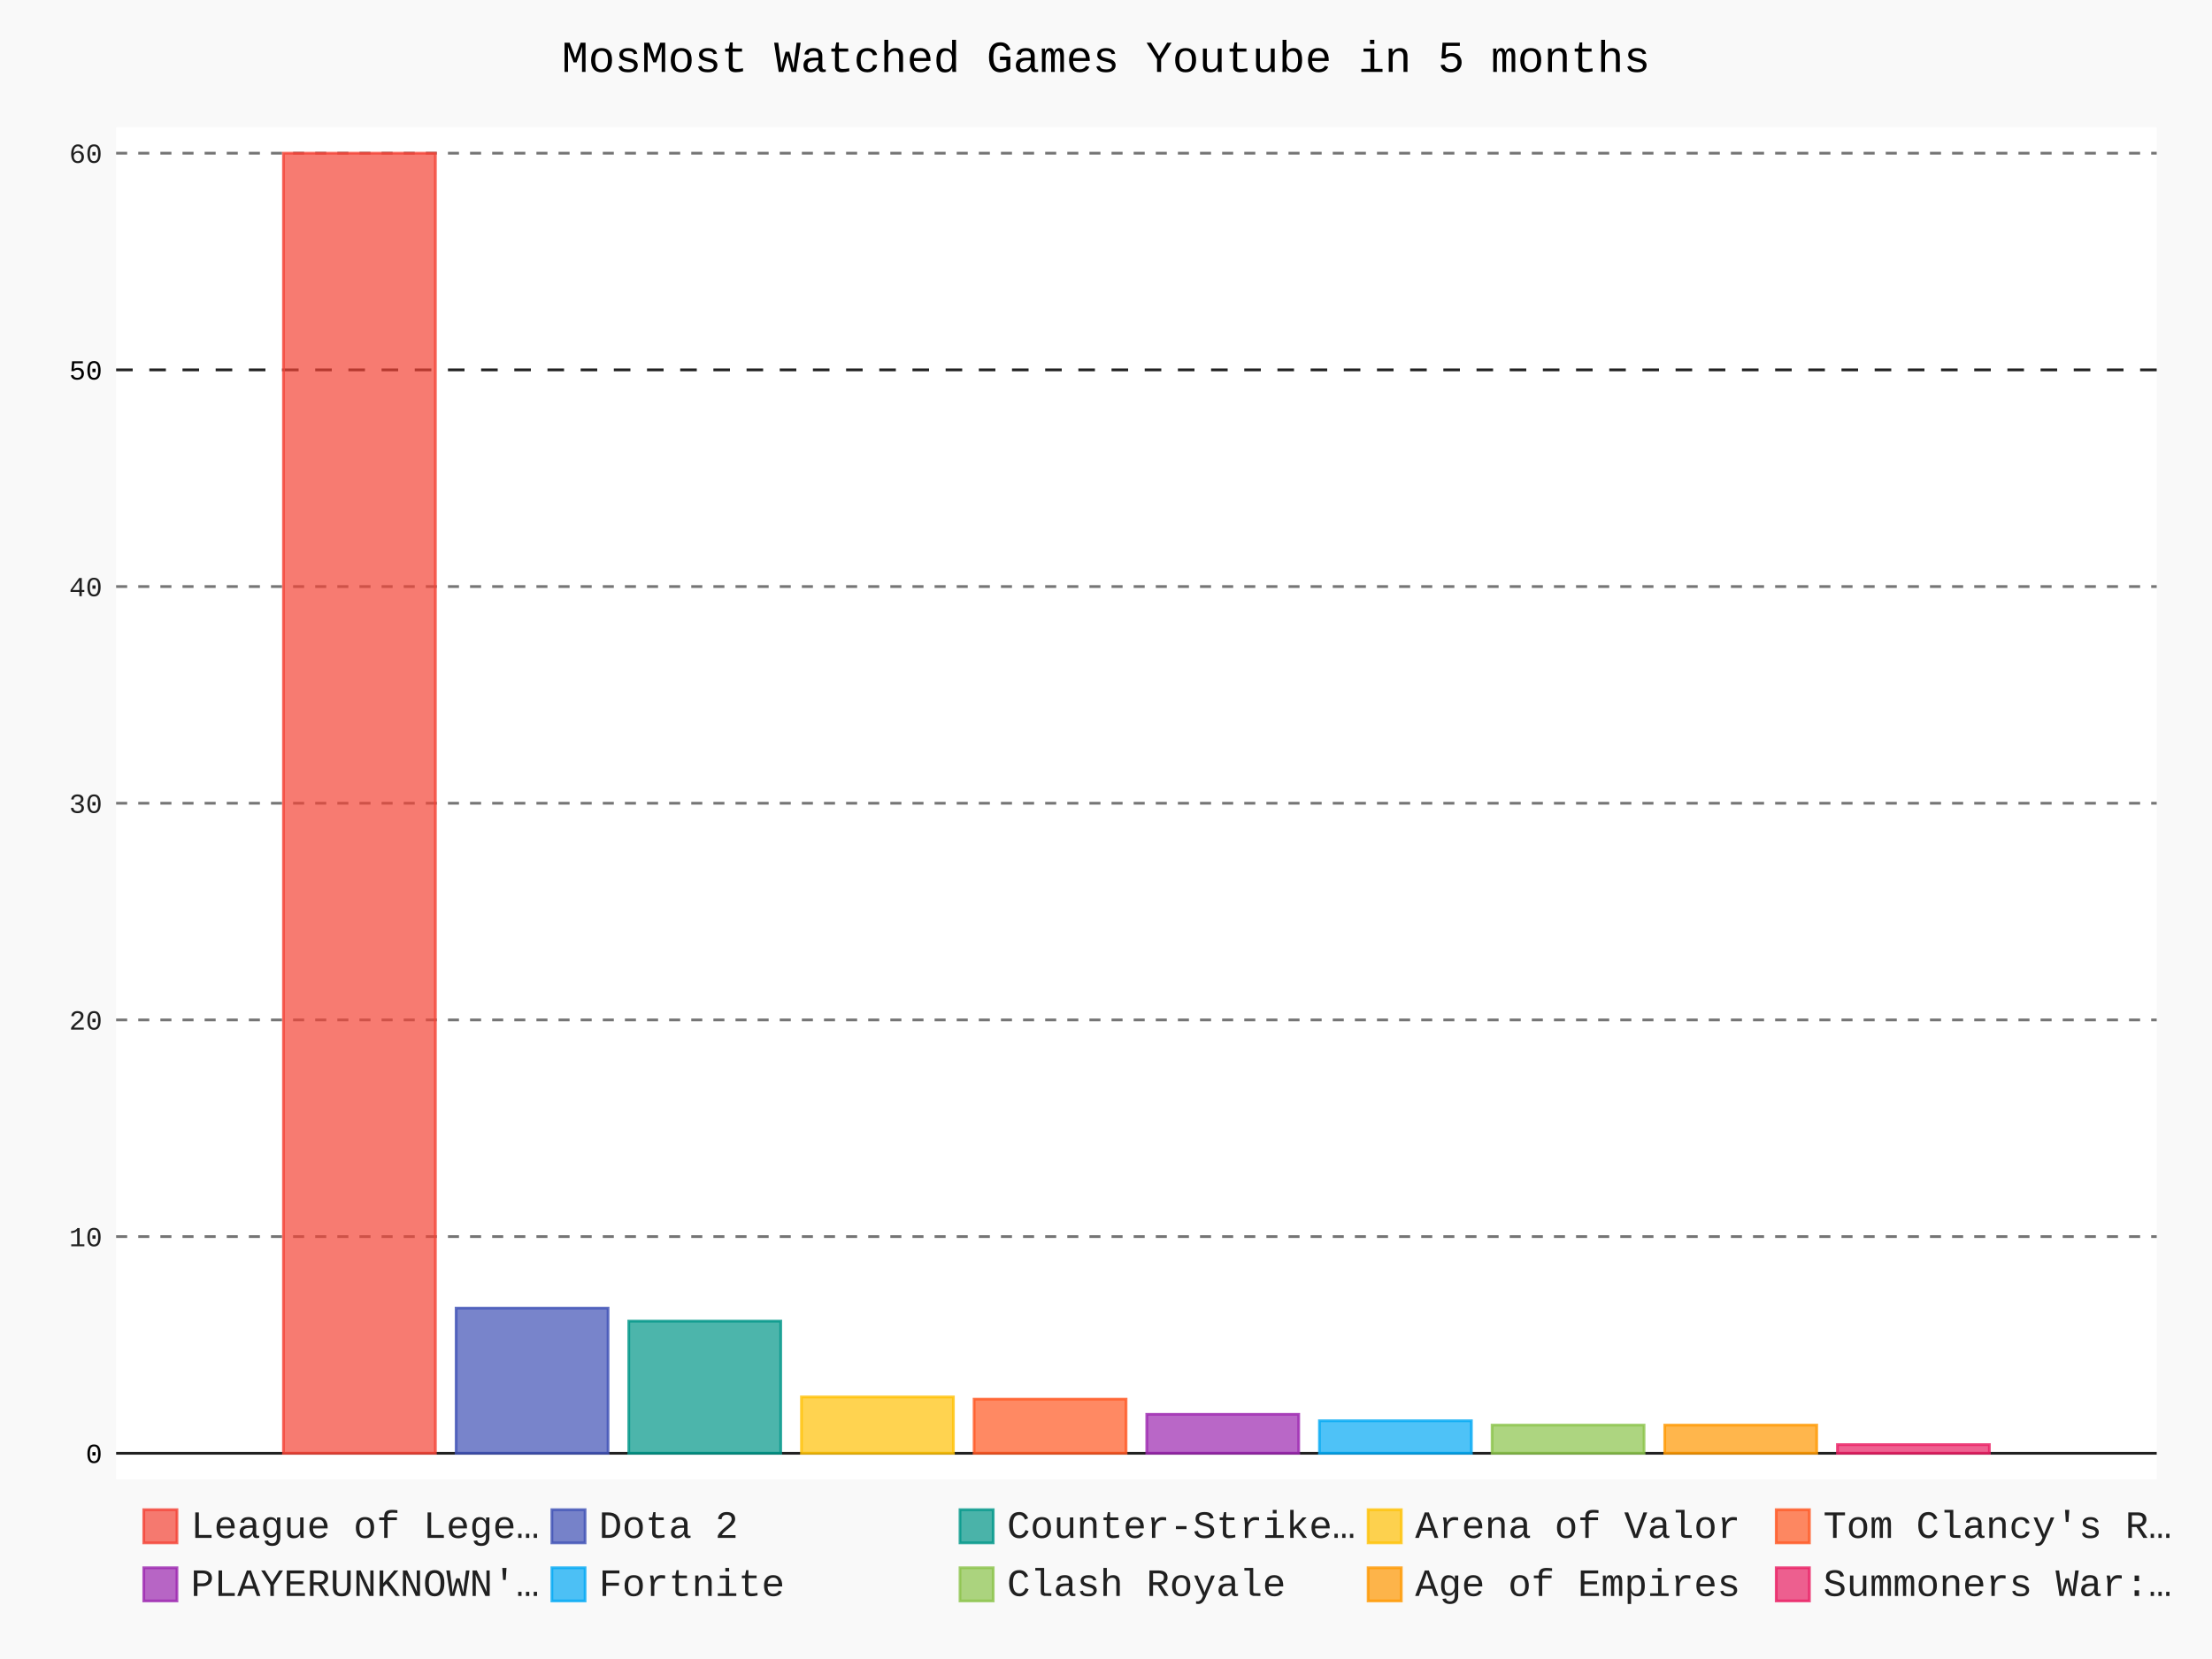
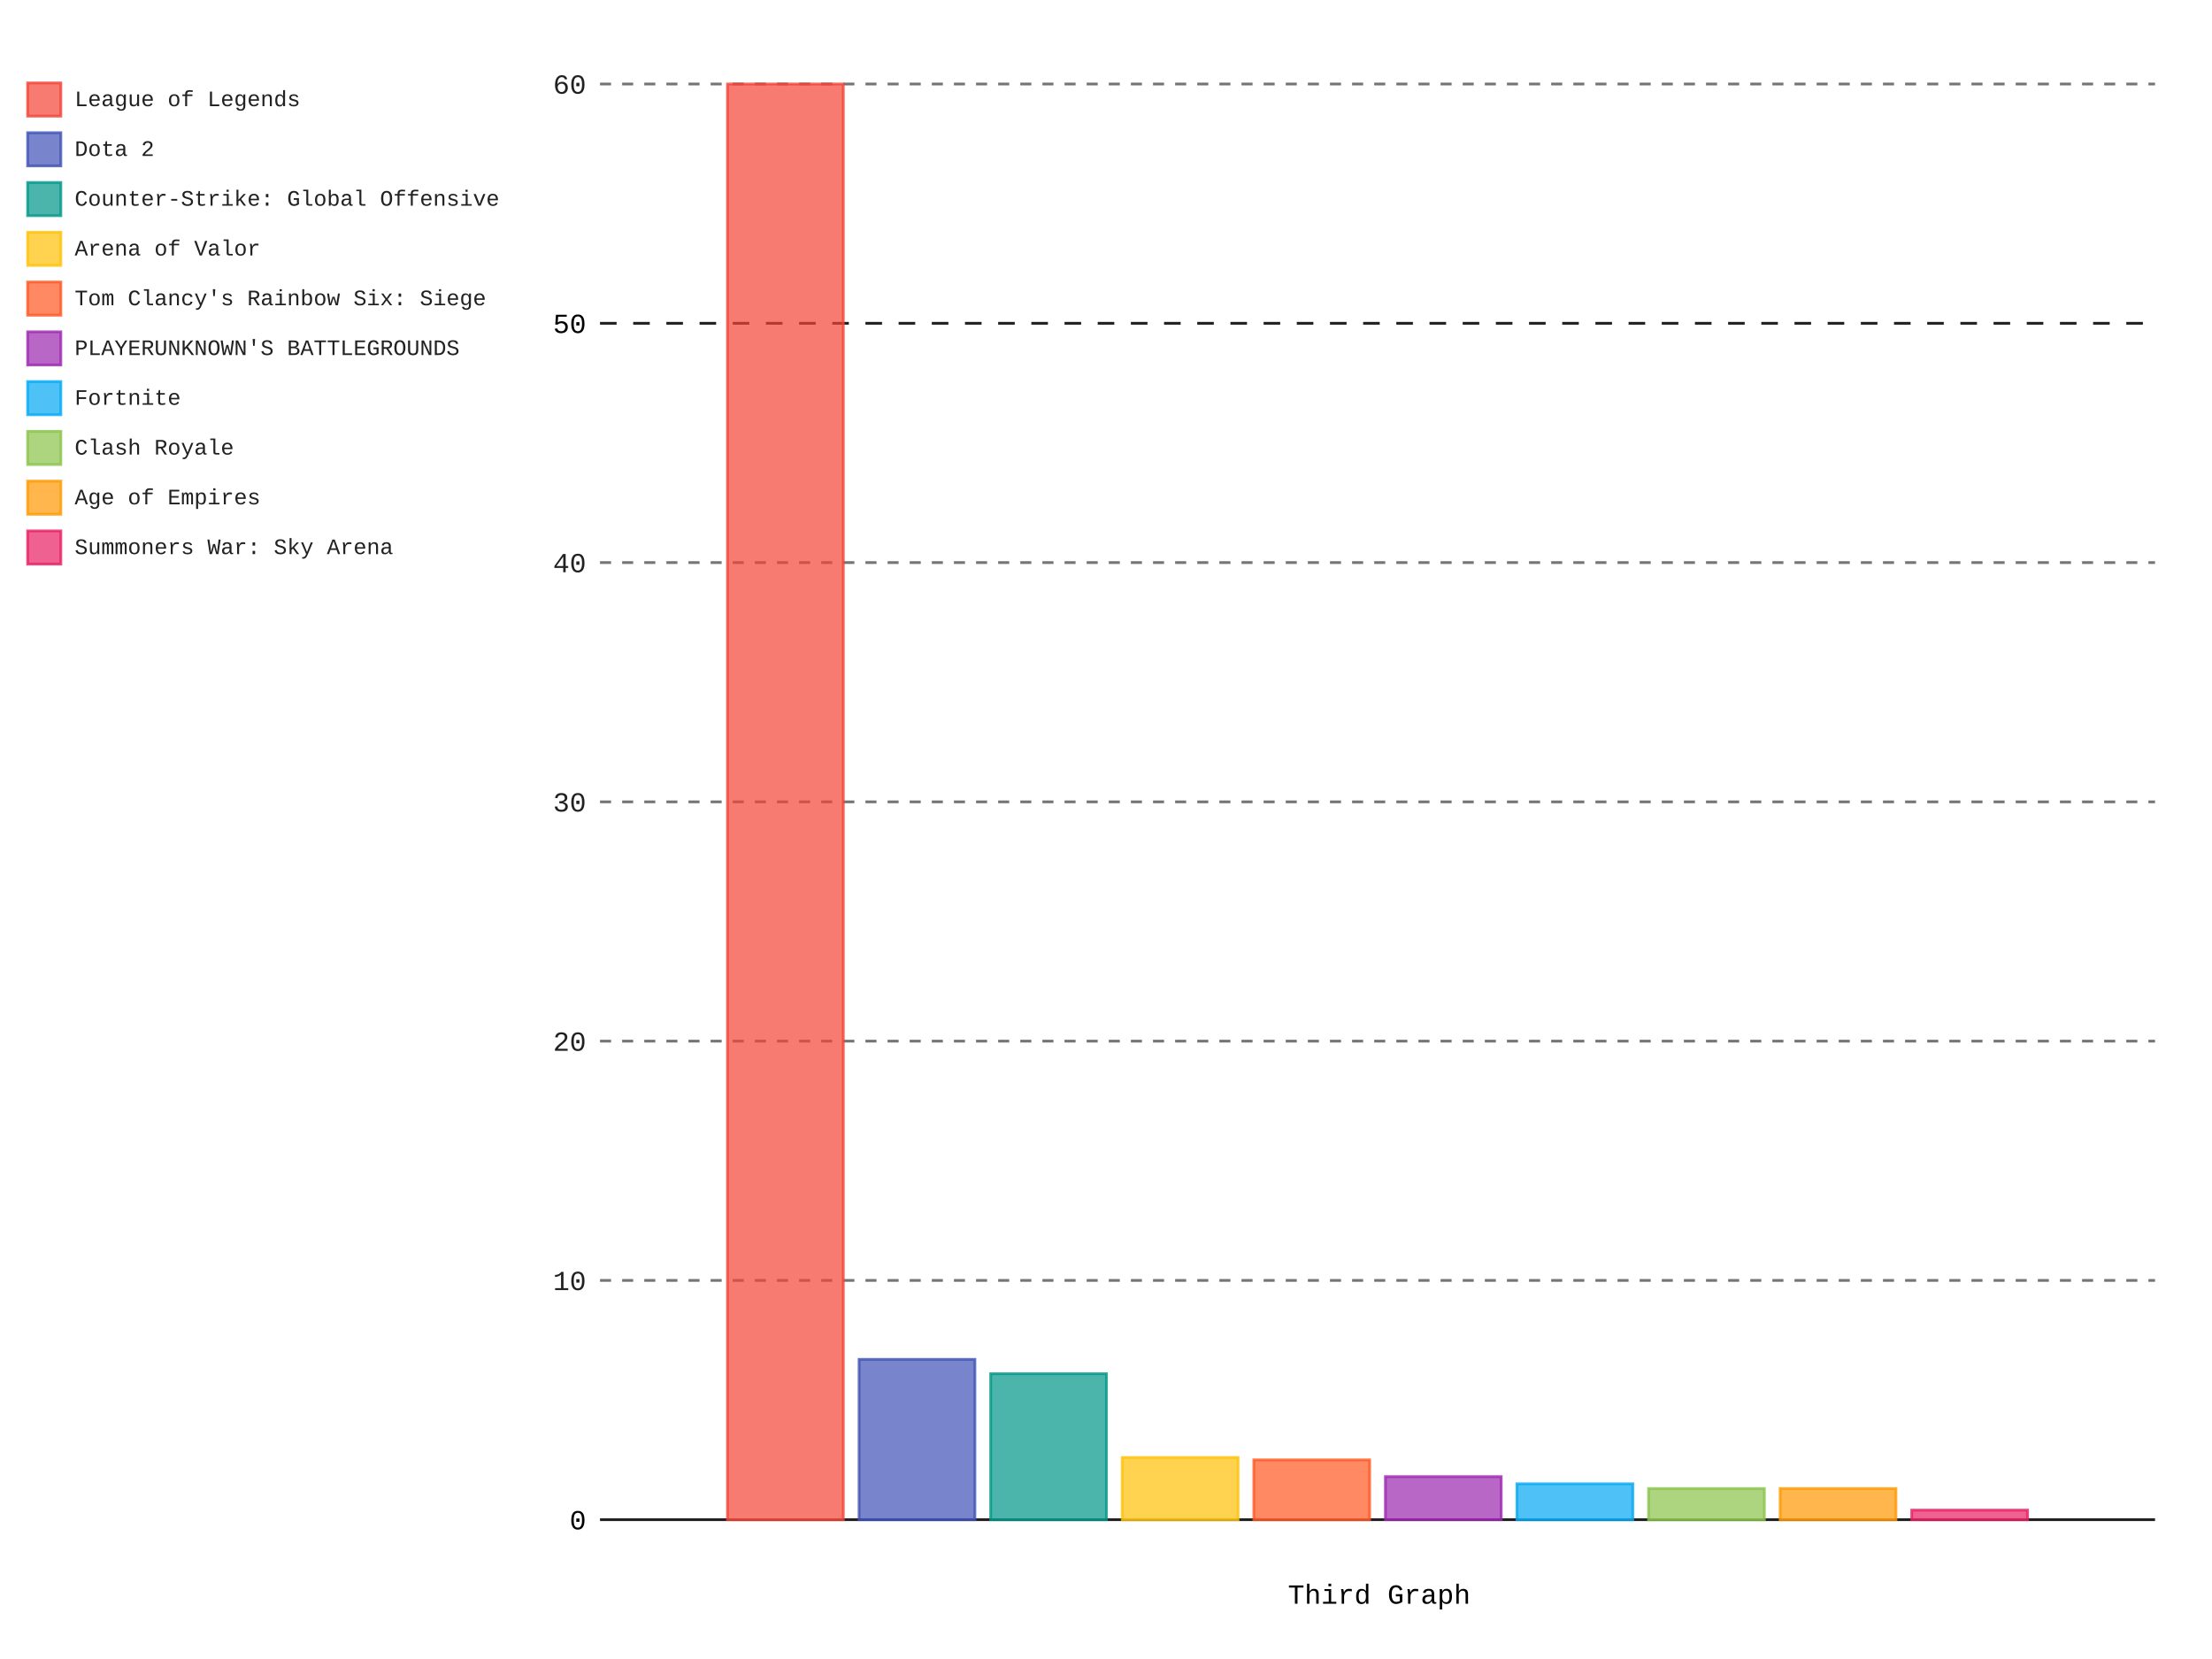
- <svg xmlns="http://www.w3.org/2000/svg" class="pygal-chart" id="chart-284dfe3f-e4ff-4703-9d2f-c1590ba096d7" viewBox="0 0 800 600">
+ <svg xmlns="http://www.w3.org/2000/svg" class="pygal-chart" id="chart-eaddd65f-90c0-42ae-bd21-a9172c468fad" viewBox="0 0 800 600">
  <defs>
-     <style type="text/css">#chart-284dfe3f-e4ff-4703-9d2f-c1590ba096d7{-webkit-user-select:none;-webkit-font-smoothing:antialiased;font-family:Consolas,"Liberation Mono",Menlo,Courier,monospace}#chart-284dfe3f-e4ff-4703-9d2f-c1590ba096d7 .title{font-family:Consolas,"Liberation Mono",Menlo,Courier,monospace;font-size:16px}#chart-284dfe3f-e4ff-4703-9d2f-c1590ba096d7 .legends .legend text{font-family:Consolas,"Liberation Mono",Menlo,Courier,monospace;font-size:14px}#chart-284dfe3f-e4ff-4703-9d2f-c1590ba096d7 .axis text{font-family:Consolas,"Liberation Mono",Menlo,Courier,monospace;font-size:10px}#chart-284dfe3f-e4ff-4703-9d2f-c1590ba096d7 .axis text.major{font-family:Consolas,"Liberation Mono",Menlo,Courier,monospace;font-size:10px}#chart-284dfe3f-e4ff-4703-9d2f-c1590ba096d7 .text-overlay text.value{font-family:Consolas,"Liberation Mono",Menlo,Courier,monospace;font-size:16px}#chart-284dfe3f-e4ff-4703-9d2f-c1590ba096d7 .text-overlay text.label{font-family:Consolas,"Liberation Mono",Menlo,Courier,monospace;font-size:10px}#chart-284dfe3f-e4ff-4703-9d2f-c1590ba096d7 .tooltip{font-family:Consolas,"Liberation Mono",Menlo,Courier,monospace;font-size:14px}#chart-284dfe3f-e4ff-4703-9d2f-c1590ba096d7 text.no_data{font-family:Consolas,"Liberation Mono",Menlo,Courier,monospace;font-size:64px}
- #chart-284dfe3f-e4ff-4703-9d2f-c1590ba096d7{background-color:rgba(249,249,249,1)}#chart-284dfe3f-e4ff-4703-9d2f-c1590ba096d7 path,#chart-284dfe3f-e4ff-4703-9d2f-c1590ba096d7 line,#chart-284dfe3f-e4ff-4703-9d2f-c1590ba096d7 rect,#chart-284dfe3f-e4ff-4703-9d2f-c1590ba096d7 circle{-webkit-transition:150ms;-moz-transition:150ms;transition:150ms}#chart-284dfe3f-e4ff-4703-9d2f-c1590ba096d7 .graph &gt; .background{fill:rgba(249,249,249,1)}#chart-284dfe3f-e4ff-4703-9d2f-c1590ba096d7 .plot &gt; .background{fill:rgba(255,255,255,1)}#chart-284dfe3f-e4ff-4703-9d2f-c1590ba096d7 .graph{fill:rgba(0,0,0,.87)}#chart-284dfe3f-e4ff-4703-9d2f-c1590ba096d7 text.no_data{fill:rgba(0,0,0,1)}#chart-284dfe3f-e4ff-4703-9d2f-c1590ba096d7 .title{fill:rgba(0,0,0,1)}#chart-284dfe3f-e4ff-4703-9d2f-c1590ba096d7 .legends .legend text{fill:rgba(0,0,0,.87)}#chart-284dfe3f-e4ff-4703-9d2f-c1590ba096d7 .legends .legend:hover text{fill:rgba(0,0,0,1)}#chart-284dfe3f-e4ff-4703-9d2f-c1590ba096d7 .axis .line{stroke:rgba(0,0,0,1)}#chart-284dfe3f-e4ff-4703-9d2f-c1590ba096d7 .axis .guide.line{stroke:rgba(0,0,0,.54)}#chart-284dfe3f-e4ff-4703-9d2f-c1590ba096d7 .axis .major.line{stroke:rgba(0,0,0,.87)}#chart-284dfe3f-e4ff-4703-9d2f-c1590ba096d7 .axis text.major{fill:rgba(0,0,0,1)}#chart-284dfe3f-e4ff-4703-9d2f-c1590ba096d7 .axis.y .guides:hover .guide.line,#chart-284dfe3f-e4ff-4703-9d2f-c1590ba096d7 .line-graph .axis.x .guides:hover .guide.line,#chart-284dfe3f-e4ff-4703-9d2f-c1590ba096d7 .stackedline-graph .axis.x .guides:hover .guide.line,#chart-284dfe3f-e4ff-4703-9d2f-c1590ba096d7 .xy-graph .axis.x .guides:hover .guide.line{stroke:rgba(0,0,0,1)}#chart-284dfe3f-e4ff-4703-9d2f-c1590ba096d7 .axis .guides:hover text{fill:rgba(0,0,0,1)}#chart-284dfe3f-e4ff-4703-9d2f-c1590ba096d7 .reactive{fill-opacity:.7;stroke-opacity:.8}#chart-284dfe3f-e4ff-4703-9d2f-c1590ba096d7 .ci{stroke:rgba(0,0,0,.87)}#chart-284dfe3f-e4ff-4703-9d2f-c1590ba096d7 .reactive.active,#chart-284dfe3f-e4ff-4703-9d2f-c1590ba096d7 .active .reactive{fill-opacity:.8;stroke-opacity:.9;stroke-width:4}#chart-284dfe3f-e4ff-4703-9d2f-c1590ba096d7 .ci .reactive.active{stroke-width:1.5}#chart-284dfe3f-e4ff-4703-9d2f-c1590ba096d7 .series text{fill:rgba(0,0,0,1)}#chart-284dfe3f-e4ff-4703-9d2f-c1590ba096d7 .tooltip rect{fill:rgba(255,255,255,1);stroke:rgba(0,0,0,1);-webkit-transition:opacity 150ms;-moz-transition:opacity 150ms;transition:opacity 150ms}#chart-284dfe3f-e4ff-4703-9d2f-c1590ba096d7 .tooltip .label{fill:rgba(0,0,0,.87)}#chart-284dfe3f-e4ff-4703-9d2f-c1590ba096d7 .tooltip .label{fill:rgba(0,0,0,.87)}#chart-284dfe3f-e4ff-4703-9d2f-c1590ba096d7 .tooltip .legend{font-size:.8em;fill:rgba(0,0,0,.54)}#chart-284dfe3f-e4ff-4703-9d2f-c1590ba096d7 .tooltip .x_label{font-size:.6em;fill:rgba(0,0,0,1)}#chart-284dfe3f-e4ff-4703-9d2f-c1590ba096d7 .tooltip .xlink{font-size:.5em;text-decoration:underline}#chart-284dfe3f-e4ff-4703-9d2f-c1590ba096d7 .tooltip .value{font-size:1.5em}#chart-284dfe3f-e4ff-4703-9d2f-c1590ba096d7 .bound{font-size:.5em}#chart-284dfe3f-e4ff-4703-9d2f-c1590ba096d7 .max-value{font-size:.75em;fill:rgba(0,0,0,.54)}#chart-284dfe3f-e4ff-4703-9d2f-c1590ba096d7 .map-element{fill:rgba(255,255,255,1);stroke:rgba(0,0,0,.54) !important}#chart-284dfe3f-e4ff-4703-9d2f-c1590ba096d7 .map-element .reactive{fill-opacity:inherit;stroke-opacity:inherit}#chart-284dfe3f-e4ff-4703-9d2f-c1590ba096d7 .color-0,#chart-284dfe3f-e4ff-4703-9d2f-c1590ba096d7 .color-0 a:visited{stroke:#F44336;fill:#F44336}#chart-284dfe3f-e4ff-4703-9d2f-c1590ba096d7 .color-1,#chart-284dfe3f-e4ff-4703-9d2f-c1590ba096d7 .color-1 a:visited{stroke:#3F51B5;fill:#3F51B5}#chart-284dfe3f-e4ff-4703-9d2f-c1590ba096d7 .color-2,#chart-284dfe3f-e4ff-4703-9d2f-c1590ba096d7 .color-2 a:visited{stroke:#009688;fill:#009688}#chart-284dfe3f-e4ff-4703-9d2f-c1590ba096d7 .color-3,#chart-284dfe3f-e4ff-4703-9d2f-c1590ba096d7 .color-3 a:visited{stroke:#FFC107;fill:#FFC107}#chart-284dfe3f-e4ff-4703-9d2f-c1590ba096d7 .color-4,#chart-284dfe3f-e4ff-4703-9d2f-c1590ba096d7 .color-4 a:visited{stroke:#FF5722;fill:#FF5722}#chart-284dfe3f-e4ff-4703-9d2f-c1590ba096d7 .color-5,#chart-284dfe3f-e4ff-4703-9d2f-c1590ba096d7 .color-5 a:visited{stroke:#9C27B0;fill:#9C27B0}#chart-284dfe3f-e4ff-4703-9d2f-c1590ba096d7 .color-6,#chart-284dfe3f-e4ff-4703-9d2f-c1590ba096d7 .color-6 a:visited{stroke:#03A9F4;fill:#03A9F4}#chart-284dfe3f-e4ff-4703-9d2f-c1590ba096d7 .color-7,#chart-284dfe3f-e4ff-4703-9d2f-c1590ba096d7 .color-7 a:visited{stroke:#8BC34A;fill:#8BC34A}#chart-284dfe3f-e4ff-4703-9d2f-c1590ba096d7 .color-8,#chart-284dfe3f-e4ff-4703-9d2f-c1590ba096d7 .color-8 a:visited{stroke:#FF9800;fill:#FF9800}#chart-284dfe3f-e4ff-4703-9d2f-c1590ba096d7 .color-9,#chart-284dfe3f-e4ff-4703-9d2f-c1590ba096d7 .color-9 a:visited{stroke:#E91E63;fill:#E91E63}#chart-284dfe3f-e4ff-4703-9d2f-c1590ba096d7 .text-overlay .color-0 text{fill:black}#chart-284dfe3f-e4ff-4703-9d2f-c1590ba096d7 .text-overlay .color-1 text{fill:black}#chart-284dfe3f-e4ff-4703-9d2f-c1590ba096d7 .text-overlay .color-2 text{fill:black}#chart-284dfe3f-e4ff-4703-9d2f-c1590ba096d7 .text-overlay .color-3 text{fill:black}#chart-284dfe3f-e4ff-4703-9d2f-c1590ba096d7 .text-overlay .color-4 text{fill:black}#chart-284dfe3f-e4ff-4703-9d2f-c1590ba096d7 .text-overlay .color-5 text{fill:black}#chart-284dfe3f-e4ff-4703-9d2f-c1590ba096d7 .text-overlay .color-6 text{fill:black}#chart-284dfe3f-e4ff-4703-9d2f-c1590ba096d7 .text-overlay .color-7 text{fill:black}#chart-284dfe3f-e4ff-4703-9d2f-c1590ba096d7 .text-overlay .color-8 text{fill:black}#chart-284dfe3f-e4ff-4703-9d2f-c1590ba096d7 .text-overlay .color-9 text{fill:black}
- #chart-284dfe3f-e4ff-4703-9d2f-c1590ba096d7 text.no_data{text-anchor:middle}#chart-284dfe3f-e4ff-4703-9d2f-c1590ba096d7 .guide.line{fill:none}#chart-284dfe3f-e4ff-4703-9d2f-c1590ba096d7 .centered{text-anchor:middle}#chart-284dfe3f-e4ff-4703-9d2f-c1590ba096d7 .title{text-anchor:middle}#chart-284dfe3f-e4ff-4703-9d2f-c1590ba096d7 .legends .legend text{fill-opacity:1}#chart-284dfe3f-e4ff-4703-9d2f-c1590ba096d7 .axis.x text{text-anchor:middle}#chart-284dfe3f-e4ff-4703-9d2f-c1590ba096d7 .axis.x:not(.web) text[transform]{text-anchor:start}#chart-284dfe3f-e4ff-4703-9d2f-c1590ba096d7 .axis.x:not(.web) text[transform].backwards{text-anchor:end}#chart-284dfe3f-e4ff-4703-9d2f-c1590ba096d7 .axis.y text{text-anchor:end}#chart-284dfe3f-e4ff-4703-9d2f-c1590ba096d7 .axis.y text[transform].backwards{text-anchor:start}#chart-284dfe3f-e4ff-4703-9d2f-c1590ba096d7 .axis.y2 text{text-anchor:start}#chart-284dfe3f-e4ff-4703-9d2f-c1590ba096d7 .axis.y2 text[transform].backwards{text-anchor:end}#chart-284dfe3f-e4ff-4703-9d2f-c1590ba096d7 .axis .guide.line{stroke-dasharray:4,4}#chart-284dfe3f-e4ff-4703-9d2f-c1590ba096d7 .axis .major.guide.line{stroke-dasharray:6,6}#chart-284dfe3f-e4ff-4703-9d2f-c1590ba096d7 .horizontal .axis.y .guide.line,#chart-284dfe3f-e4ff-4703-9d2f-c1590ba096d7 .horizontal .axis.y2 .guide.line,#chart-284dfe3f-e4ff-4703-9d2f-c1590ba096d7 .vertical .axis.x .guide.line{opacity:0}#chart-284dfe3f-e4ff-4703-9d2f-c1590ba096d7 .horizontal .axis.always_show .guide.line,#chart-284dfe3f-e4ff-4703-9d2f-c1590ba096d7 .vertical .axis.always_show .guide.line{opacity:1 !important}#chart-284dfe3f-e4ff-4703-9d2f-c1590ba096d7 .axis.y .guides:hover .guide.line,#chart-284dfe3f-e4ff-4703-9d2f-c1590ba096d7 .axis.y2 .guides:hover .guide.line,#chart-284dfe3f-e4ff-4703-9d2f-c1590ba096d7 .axis.x .guides:hover .guide.line{opacity:1}#chart-284dfe3f-e4ff-4703-9d2f-c1590ba096d7 .axis .guides:hover text{opacity:1}#chart-284dfe3f-e4ff-4703-9d2f-c1590ba096d7 .nofill{fill:none}#chart-284dfe3f-e4ff-4703-9d2f-c1590ba096d7 .subtle-fill{fill-opacity:.2}#chart-284dfe3f-e4ff-4703-9d2f-c1590ba096d7 .dot{stroke-width:1px;fill-opacity:1}#chart-284dfe3f-e4ff-4703-9d2f-c1590ba096d7 .dot.active{stroke-width:5px}#chart-284dfe3f-e4ff-4703-9d2f-c1590ba096d7 .dot.negative{fill:transparent}#chart-284dfe3f-e4ff-4703-9d2f-c1590ba096d7 text,#chart-284dfe3f-e4ff-4703-9d2f-c1590ba096d7 tspan{stroke:none !important}#chart-284dfe3f-e4ff-4703-9d2f-c1590ba096d7 .series text.active{opacity:1}#chart-284dfe3f-e4ff-4703-9d2f-c1590ba096d7 .tooltip rect{fill-opacity:.95;stroke-width:.5}#chart-284dfe3f-e4ff-4703-9d2f-c1590ba096d7 .tooltip text{fill-opacity:1}#chart-284dfe3f-e4ff-4703-9d2f-c1590ba096d7 .showable{visibility:hidden}#chart-284dfe3f-e4ff-4703-9d2f-c1590ba096d7 .showable.shown{visibility:visible}#chart-284dfe3f-e4ff-4703-9d2f-c1590ba096d7 .gauge-background{fill:rgba(229,229,229,1);stroke:none}#chart-284dfe3f-e4ff-4703-9d2f-c1590ba096d7 .bg-lines{stroke:rgba(249,249,249,1);stroke-width:2px}</style>
+     <style type="text/css">#chart-eaddd65f-90c0-42ae-bd21-a9172c468fad{-webkit-user-select:none;-webkit-font-smoothing:antialiased;font-family:Consolas,"Liberation Mono",Menlo,Courier,monospace}#chart-eaddd65f-90c0-42ae-bd21-a9172c468fad .title{font-family:Consolas,"Liberation Mono",Menlo,Courier,monospace;font-size:10px}#chart-eaddd65f-90c0-42ae-bd21-a9172c468fad .legends .legend text{font-family:Consolas,"Liberation Mono",Menlo,Courier,monospace;font-size:8px}#chart-eaddd65f-90c0-42ae-bd21-a9172c468fad .axis text{font-family:Consolas,"Liberation Mono",Menlo,Courier,monospace;font-size:10px}#chart-eaddd65f-90c0-42ae-bd21-a9172c468fad .axis text.major{font-family:Consolas,"Liberation Mono",Menlo,Courier,monospace;font-size:10px}#chart-eaddd65f-90c0-42ae-bd21-a9172c468fad .text-overlay text.value{font-family:Consolas,"Liberation Mono",Menlo,Courier,monospace;font-size:16px}#chart-eaddd65f-90c0-42ae-bd21-a9172c468fad .text-overlay text.label{font-family:Consolas,"Liberation Mono",Menlo,Courier,monospace;font-size:10px}#chart-eaddd65f-90c0-42ae-bd21-a9172c468fad .tooltip{font-family:Consolas,"Liberation Mono",Menlo,Courier,monospace;font-size:14px}#chart-eaddd65f-90c0-42ae-bd21-a9172c468fad text.no_data{font-family:Consolas,"Liberation Mono",Menlo,Courier,monospace;font-size:64px}
+ #chart-eaddd65f-90c0-42ae-bd21-a9172c468fad{background-color:#FFFFFF}#chart-eaddd65f-90c0-42ae-bd21-a9172c468fad path,#chart-eaddd65f-90c0-42ae-bd21-a9172c468fad line,#chart-eaddd65f-90c0-42ae-bd21-a9172c468fad rect,#chart-eaddd65f-90c0-42ae-bd21-a9172c468fad circle{-webkit-transition:150ms;-moz-transition:150ms;transition:150ms}#chart-eaddd65f-90c0-42ae-bd21-a9172c468fad .graph &gt; .background{fill:#FFFFFF}#chart-eaddd65f-90c0-42ae-bd21-a9172c468fad .plot &gt; .background{fill:#FFFFFF}#chart-eaddd65f-90c0-42ae-bd21-a9172c468fad .graph{fill:rgba(0,0,0,.87)}#chart-eaddd65f-90c0-42ae-bd21-a9172c468fad text.no_data{fill:rgba(0,0,0,1)}#chart-eaddd65f-90c0-42ae-bd21-a9172c468fad .title{fill:rgba(0,0,0,1)}#chart-eaddd65f-90c0-42ae-bd21-a9172c468fad .legends .legend text{fill:rgba(0,0,0,.87)}#chart-eaddd65f-90c0-42ae-bd21-a9172c468fad .legends .legend:hover text{fill:rgba(0,0,0,1)}#chart-eaddd65f-90c0-42ae-bd21-a9172c468fad .axis .line{stroke:rgba(0,0,0,1)}#chart-eaddd65f-90c0-42ae-bd21-a9172c468fad .axis .guide.line{stroke:rgba(0,0,0,.54)}#chart-eaddd65f-90c0-42ae-bd21-a9172c468fad .axis .major.line{stroke:rgba(0,0,0,.87)}#chart-eaddd65f-90c0-42ae-bd21-a9172c468fad .axis text.major{fill:rgba(0,0,0,1)}#chart-eaddd65f-90c0-42ae-bd21-a9172c468fad .axis.y .guides:hover .guide.line,#chart-eaddd65f-90c0-42ae-bd21-a9172c468fad .line-graph .axis.x .guides:hover .guide.line,#chart-eaddd65f-90c0-42ae-bd21-a9172c468fad .stackedline-graph .axis.x .guides:hover .guide.line,#chart-eaddd65f-90c0-42ae-bd21-a9172c468fad .xy-graph .axis.x .guides:hover .guide.line{stroke:rgba(0,0,0,1)}#chart-eaddd65f-90c0-42ae-bd21-a9172c468fad .axis .guides:hover text{fill:rgba(0,0,0,1)}#chart-eaddd65f-90c0-42ae-bd21-a9172c468fad .reactive{fill-opacity:.7;stroke-opacity:.8}#chart-eaddd65f-90c0-42ae-bd21-a9172c468fad .ci{stroke:rgba(0,0,0,.87)}#chart-eaddd65f-90c0-42ae-bd21-a9172c468fad .reactive.active,#chart-eaddd65f-90c0-42ae-bd21-a9172c468fad .active .reactive{fill-opacity:.8;stroke-opacity:.9;stroke-width:4}#chart-eaddd65f-90c0-42ae-bd21-a9172c468fad .ci .reactive.active{stroke-width:1.5}#chart-eaddd65f-90c0-42ae-bd21-a9172c468fad .series text{fill:rgba(0,0,0,1)}#chart-eaddd65f-90c0-42ae-bd21-a9172c468fad .tooltip rect{fill:#FFFFFF;stroke:rgba(0,0,0,1);-webkit-transition:opacity 150ms;-moz-transition:opacity 150ms;transition:opacity 150ms}#chart-eaddd65f-90c0-42ae-bd21-a9172c468fad .tooltip .label{fill:rgba(0,0,0,.87)}#chart-eaddd65f-90c0-42ae-bd21-a9172c468fad .tooltip .label{fill:rgba(0,0,0,.87)}#chart-eaddd65f-90c0-42ae-bd21-a9172c468fad .tooltip .legend{font-size:.8em;fill:rgba(0,0,0,.54)}#chart-eaddd65f-90c0-42ae-bd21-a9172c468fad .tooltip .x_label{font-size:.6em;fill:rgba(0,0,0,1)}#chart-eaddd65f-90c0-42ae-bd21-a9172c468fad .tooltip .xlink{font-size:.5em;text-decoration:underline}#chart-eaddd65f-90c0-42ae-bd21-a9172c468fad .tooltip .value{font-size:1.5em}#chart-eaddd65f-90c0-42ae-bd21-a9172c468fad .bound{font-size:.5em}#chart-eaddd65f-90c0-42ae-bd21-a9172c468fad .max-value{font-size:.75em;fill:rgba(0,0,0,.54)}#chart-eaddd65f-90c0-42ae-bd21-a9172c468fad .map-element{fill:#FFFFFF;stroke:rgba(0,0,0,.54) !important}#chart-eaddd65f-90c0-42ae-bd21-a9172c468fad .map-element .reactive{fill-opacity:inherit;stroke-opacity:inherit}#chart-eaddd65f-90c0-42ae-bd21-a9172c468fad .color-0,#chart-eaddd65f-90c0-42ae-bd21-a9172c468fad .color-0 a:visited{stroke:#F44336;fill:#F44336}#chart-eaddd65f-90c0-42ae-bd21-a9172c468fad .color-1,#chart-eaddd65f-90c0-42ae-bd21-a9172c468fad .color-1 a:visited{stroke:#3F51B5;fill:#3F51B5}#chart-eaddd65f-90c0-42ae-bd21-a9172c468fad .color-2,#chart-eaddd65f-90c0-42ae-bd21-a9172c468fad .color-2 a:visited{stroke:#009688;fill:#009688}#chart-eaddd65f-90c0-42ae-bd21-a9172c468fad .color-3,#chart-eaddd65f-90c0-42ae-bd21-a9172c468fad .color-3 a:visited{stroke:#FFC107;fill:#FFC107}#chart-eaddd65f-90c0-42ae-bd21-a9172c468fad .color-4,#chart-eaddd65f-90c0-42ae-bd21-a9172c468fad .color-4 a:visited{stroke:#FF5722;fill:#FF5722}#chart-eaddd65f-90c0-42ae-bd21-a9172c468fad .color-5,#chart-eaddd65f-90c0-42ae-bd21-a9172c468fad .color-5 a:visited{stroke:#9C27B0;fill:#9C27B0}#chart-eaddd65f-90c0-42ae-bd21-a9172c468fad .color-6,#chart-eaddd65f-90c0-42ae-bd21-a9172c468fad .color-6 a:visited{stroke:#03A9F4;fill:#03A9F4}#chart-eaddd65f-90c0-42ae-bd21-a9172c468fad .color-7,#chart-eaddd65f-90c0-42ae-bd21-a9172c468fad .color-7 a:visited{stroke:#8BC34A;fill:#8BC34A}#chart-eaddd65f-90c0-42ae-bd21-a9172c468fad .color-8,#chart-eaddd65f-90c0-42ae-bd21-a9172c468fad .color-8 a:visited{stroke:#FF9800;fill:#FF9800}#chart-eaddd65f-90c0-42ae-bd21-a9172c468fad .color-9,#chart-eaddd65f-90c0-42ae-bd21-a9172c468fad .color-9 a:visited{stroke:#E91E63;fill:#E91E63}#chart-eaddd65f-90c0-42ae-bd21-a9172c468fad .text-overlay .color-0 text{fill:black}#chart-eaddd65f-90c0-42ae-bd21-a9172c468fad .text-overlay .color-1 text{fill:black}#chart-eaddd65f-90c0-42ae-bd21-a9172c468fad .text-overlay .color-2 text{fill:black}#chart-eaddd65f-90c0-42ae-bd21-a9172c468fad .text-overlay .color-3 text{fill:black}#chart-eaddd65f-90c0-42ae-bd21-a9172c468fad .text-overlay .color-4 text{fill:black}#chart-eaddd65f-90c0-42ae-bd21-a9172c468fad .text-overlay .color-5 text{fill:black}#chart-eaddd65f-90c0-42ae-bd21-a9172c468fad .text-overlay .color-6 text{fill:black}#chart-eaddd65f-90c0-42ae-bd21-a9172c468fad .text-overlay .color-7 text{fill:black}#chart-eaddd65f-90c0-42ae-bd21-a9172c468fad .text-overlay .color-8 text{fill:black}#chart-eaddd65f-90c0-42ae-bd21-a9172c468fad .text-overlay .color-9 text{fill:black}
+ #chart-eaddd65f-90c0-42ae-bd21-a9172c468fad text.no_data{text-anchor:middle}#chart-eaddd65f-90c0-42ae-bd21-a9172c468fad .guide.line{fill:none}#chart-eaddd65f-90c0-42ae-bd21-a9172c468fad .centered{text-anchor:middle}#chart-eaddd65f-90c0-42ae-bd21-a9172c468fad .title{text-anchor:middle}#chart-eaddd65f-90c0-42ae-bd21-a9172c468fad .legends .legend text{fill-opacity:1}#chart-eaddd65f-90c0-42ae-bd21-a9172c468fad .axis.x text{text-anchor:middle}#chart-eaddd65f-90c0-42ae-bd21-a9172c468fad .axis.x:not(.web) text[transform]{text-anchor:start}#chart-eaddd65f-90c0-42ae-bd21-a9172c468fad .axis.x:not(.web) text[transform].backwards{text-anchor:end}#chart-eaddd65f-90c0-42ae-bd21-a9172c468fad .axis.y text{text-anchor:end}#chart-eaddd65f-90c0-42ae-bd21-a9172c468fad .axis.y text[transform].backwards{text-anchor:start}#chart-eaddd65f-90c0-42ae-bd21-a9172c468fad .axis.y2 text{text-anchor:start}#chart-eaddd65f-90c0-42ae-bd21-a9172c468fad .axis.y2 text[transform].backwards{text-anchor:end}#chart-eaddd65f-90c0-42ae-bd21-a9172c468fad .axis .guide.line{stroke-dasharray:4,4}#chart-eaddd65f-90c0-42ae-bd21-a9172c468fad .axis .major.guide.line{stroke-dasharray:6,6}#chart-eaddd65f-90c0-42ae-bd21-a9172c468fad .horizontal .axis.y .guide.line,#chart-eaddd65f-90c0-42ae-bd21-a9172c468fad .horizontal .axis.y2 .guide.line,#chart-eaddd65f-90c0-42ae-bd21-a9172c468fad .vertical .axis.x .guide.line{opacity:0}#chart-eaddd65f-90c0-42ae-bd21-a9172c468fad .horizontal .axis.always_show .guide.line,#chart-eaddd65f-90c0-42ae-bd21-a9172c468fad .vertical .axis.always_show .guide.line{opacity:1 !important}#chart-eaddd65f-90c0-42ae-bd21-a9172c468fad .axis.y .guides:hover .guide.line,#chart-eaddd65f-90c0-42ae-bd21-a9172c468fad .axis.y2 .guides:hover .guide.line,#chart-eaddd65f-90c0-42ae-bd21-a9172c468fad .axis.x .guides:hover .guide.line{opacity:1}#chart-eaddd65f-90c0-42ae-bd21-a9172c468fad .axis .guides:hover text{opacity:1}#chart-eaddd65f-90c0-42ae-bd21-a9172c468fad .nofill{fill:none}#chart-eaddd65f-90c0-42ae-bd21-a9172c468fad .subtle-fill{fill-opacity:.2}#chart-eaddd65f-90c0-42ae-bd21-a9172c468fad .dot{stroke-width:1px;fill-opacity:1}#chart-eaddd65f-90c0-42ae-bd21-a9172c468fad .dot.active{stroke-width:5px}#chart-eaddd65f-90c0-42ae-bd21-a9172c468fad .dot.negative{fill:transparent}#chart-eaddd65f-90c0-42ae-bd21-a9172c468fad text,#chart-eaddd65f-90c0-42ae-bd21-a9172c468fad tspan{stroke:none !important}#chart-eaddd65f-90c0-42ae-bd21-a9172c468fad .series text.active{opacity:1}#chart-eaddd65f-90c0-42ae-bd21-a9172c468fad .tooltip rect{fill-opacity:.95;stroke-width:.5}#chart-eaddd65f-90c0-42ae-bd21-a9172c468fad .tooltip text{fill-opacity:1}#chart-eaddd65f-90c0-42ae-bd21-a9172c468fad .showable{visibility:hidden}#chart-eaddd65f-90c0-42ae-bd21-a9172c468fad .showable.shown{visibility:visible}#chart-eaddd65f-90c0-42ae-bd21-a9172c468fad .gauge-background{fill:rgba(229,229,229,1);stroke:none}#chart-eaddd65f-90c0-42ae-bd21-a9172c468fad .bg-lines{stroke:#FFFFFF;stroke-width:2px}</style>
  </defs>
  <g class="graph bar-graph vertical">
    <rect class="background" height="600" width="800" x="0" y="0" />
-     <g class="plot" transform="translate(42, 46)">
-       <rect class="background" height="489.0" width="738.0" x="0" y="0" />
+     <g class="plot" transform="translate(217, 20)">
+       <rect class="background" height="540" width="562.4" x="0" y="0" />
      <g class="axis y always_show">
        <g class="guides">
-           <path class="axis major line" d="M0 479.596 h738" />
-           <text class="major" x="-5" y="483.096">0</text>
+           <path class="axis major line" d="M0 529.615 h562.4" />
+           <text class="major" x="-5" y="533.115">0</text>
        </g>
        <g class="guides">
-           <path class="guide line" d="M0 401.231 h738" />
-           <text class="" x="-5" y="404.731">10</text>
+           <path class="guide line" d="M0 443.077 h562.4" />
+           <text class="" x="-5" y="446.577">10</text>
        </g>
        <g class="guides">
-           <path class="guide line" d="M0 322.865 h738" />
-           <text class="" x="-5" y="326.365">20</text>
+           <path class="guide line" d="M0 356.538 h562.4" />
+           <text class="" x="-5" y="360.038">20</text>
        </g>
        <g class="guides">
-           <path class="guide line" d="M0 244.5 h738" />
-           <text class="" x="-5" y="248">30</text>
+           <path class="guide line" d="M0 270 h562.4" />
+           <text class="" x="-5" y="273.5">30</text>
        </g>
        <g class="guides">
-           <path class="guide line" d="M0 166.135 h738" />
-           <text class="" x="-5" y="169.635">40</text>
+           <path class="guide line" d="M0 183.462 h562.4" />
+           <text class="" x="-5" y="186.962">40</text>
        </g>
        <g class="guides">
-           <path class="major guide line" d="M0 87.769 h738" />
-           <text class="major" x="-5" y="91.269">50</text>
+           <path class="major guide line" d="M0 96.923 h562.4" />
+           <text class="major" x="-5" y="100.423">50</text>
        </g>
        <g class="guides">
-           <path class="guide line" d="M0 9.404 h738" />
-           <text class="" x="-5" y="12.904">60</text>
+           <path class="guide line" d="M0 10.385 h562.4" />
+           <text class="" x="-5" y="13.885">60</text>
        </g>
      </g>
      <g class="series serie-0 color-0">
        <g class="bars">
          <g class="bar">
-             <rect class="rect reactive tooltip-trigger" height="470.192" rx="0" ry="0" width="54.953" x="60.516" y="9.404" />
+             <rect class="rect reactive tooltip-trigger" height="519.231" rx="0" ry="0" width="41.877" x="46.117" y="10.385" />
          </g>
        </g>
      </g>
      <g class="series serie-1 color-1">
        <g class="bars">
          <g class="bar">
-             <rect class="rect reactive tooltip-trigger" height="52.505" rx="0" ry="0" width="54.953" x="122.962" y="427.091" />
+             <rect class="rect reactive tooltip-trigger" height="57.981" rx="0" ry="0" width="41.877" x="93.704" y="471.635" />
          </g>
        </g>
      </g>
      <g class="series serie-2 color-2">
        <g class="bars">
          <g class="bar">
-             <rect class="rect reactive tooltip-trigger" height="47.803" rx="0" ry="0" width="54.953" x="185.408" y="431.793" />
+             <rect class="rect reactive tooltip-trigger" height="52.788" rx="0" ry="0" width="41.877" x="141.292" y="476.827" />
          </g>
        </g>
      </g>
      <g class="series serie-3 color-3">
        <g class="bars">
          <g class="bar">
-             <rect class="rect reactive tooltip-trigger" height="20.375" rx="0" ry="0" width="54.953" x="247.854" y="459.221" />
+             <rect class="rect reactive tooltip-trigger" height="22.5" rx="0" ry="0" width="41.877" x="188.88" y="507.115" />
          </g>
        </g>
      </g>
      <g class="series serie-4 color-4">
        <g class="bars">
          <g class="bar">
-             <rect class="rect reactive tooltip-trigger" height="19.591" rx="0" ry="0" width="54.953" x="310.301" y="460.005" />
+             <rect class="rect reactive tooltip-trigger" height="21.635" rx="0" ry="0" width="41.877" x="236.468" y="507.981" />
          </g>
        </g>
      </g>
      <g class="series serie-5 color-5">
        <g class="bars">
          <g class="bar">
-             <rect class="rect reactive tooltip-trigger" height="14.106" rx="0" ry="0" width="54.953" x="372.747" y="465.49" />
+             <rect class="rect reactive tooltip-trigger" height="15.577" rx="0" ry="0" width="41.877" x="284.055" y="514.038" />
          </g>
        </g>
      </g>
      <g class="series serie-6 color-6">
        <g class="bars">
          <g class="bar">
-             <rect class="rect reactive tooltip-trigger" height="11.755" rx="0" ry="0" width="54.953" x="435.193" y="467.841" />
+             <rect class="rect reactive tooltip-trigger" height="12.981" rx="0" ry="0" width="41.877" x="331.643" y="516.635" />
          </g>
        </g>
      </g>
      <g class="series serie-7 color-7">
        <g class="bars">
          <g class="bar">
-             <rect class="rect reactive tooltip-trigger" height="10.188" rx="0" ry="0" width="54.953" x="497.639" y="469.409" />
+             <rect class="rect reactive tooltip-trigger" height="11.25" rx="0" ry="0" width="41.877" x="379.231" y="518.365" />
          </g>
        </g>
      </g>
      <g class="series serie-8 color-8">
        <g class="bars">
          <g class="bar">
-             <rect class="rect reactive tooltip-trigger" height="10.188" rx="0" ry="0" width="54.953" x="560.085" y="469.409" />
+             <rect class="rect reactive tooltip-trigger" height="11.25" rx="0" ry="0" width="41.877" x="426.818" y="518.365" />
          </g>
        </g>
      </g>
      <g class="series serie-9 color-9">
        <g class="bars">
          <g class="bar">
-             <rect class="rect reactive tooltip-trigger" height="3.135" rx="0" ry="0" width="54.953" x="622.531" y="476.462" />
+             <rect class="rect reactive tooltip-trigger" height="3.462" rx="0" ry="0" width="41.877" x="474.406" y="526.154" />
          </g>
        </g>
      </g>
    </g>
    <g class="titles">
-       <text class="title plot_title" x="400.0" y="26">MosMost Watched Games Youtube in 5 months</text>
+       <text class="title" x="498.8" y="580">Third Graph</text>
    </g>
-     <g class="plot overlay" transform="translate(42, 46)">
+     <g class="plot overlay" transform="translate(217, 20)">
      <g class="series serie-0 color-0" />
      <g class="series serie-1 color-1" />
      <g class="series serie-2 color-2" />
      <g class="series serie-3 color-3" />
      <g class="series serie-4 color-4" />
      <g class="series serie-5 color-5" />
      <g class="series serie-6 color-6" />
      <g class="series serie-7 color-7" />
      <g class="series serie-8 color-8" />
      <g class="series serie-9 color-9" />
    </g>
-     <g class="plot text-overlay" transform="translate(42, 46)">
+     <g class="plot text-overlay" transform="translate(217, 20)">
      <g class="series serie-0 color-0" />
      <g class="series serie-1 color-1" />
      <g class="series serie-2 color-2" />
      <g class="series serie-3 color-3" />
      <g class="series serie-4 color-4" />
      <g class="series serie-5 color-5" />
      <g class="series serie-6 color-6" />
      <g class="series serie-7 color-7" />
      <g class="series serie-8 color-8" />
      <g class="series serie-9 color-9" />
    </g>
-     <g class="plot tooltip-overlay" transform="translate(42, 46)">
+     <g class="plot tooltip-overlay" transform="translate(217, 20)">
      <g class="tooltip" style="opacity: 0" transform="translate(0 0)">
        <rect class="tooltip-box" height="0" rx="0" ry="0" width="0" />
        <g class="text" />
      </g>
    </g>
-     <g class="legends" transform="translate(52, 545)">
+     <g class="legends" transform="translate(10, 30)">
      <g class="legend reactive activate-serie" id="activate-serie-0">
-         <rect class="color-0 reactive" height="12" width="12" x="0.0" y="1.0" />
-         <text x="17.0" y="11.2">League of Lege…</text>
+         <rect class="color-0 reactive" height="12" width="12" x="0.0" y="0.0" />
+         <text x="17.0" y="8.4">League of Legends</text>
      </g>
      <g class="legend reactive activate-serie" id="activate-serie-1">
-         <rect class="color-1 reactive" height="12" width="12" x="147.6" y="1.0" />
-         <text x="164.6" y="11.2">Dota 2</text>
+         <rect class="color-1 reactive" height="12" width="12" x="0.0" y="18.0" />
+         <text x="17.0" y="26.4">Dota 2</text>
      </g>
      <g class="legend reactive activate-serie" id="activate-serie-2">
-         <rect class="color-2 reactive" height="12" width="12" x="295.2" y="1.0" />
-         <text x="312.2" y="11.2">Counter-Strike…</text>
+         <rect class="color-2 reactive" height="12" width="12" x="0.0" y="36.0" />
+         <text x="17.0" y="44.4">Counter-Strike: Global Offensive</text>
      </g>
      <g class="legend reactive activate-serie" id="activate-serie-3">
-         <rect class="color-3 reactive" height="12" width="12" x="442.8" y="1.0" />
-         <text x="459.8" y="11.2">Arena of Valor</text>
+         <rect class="color-3 reactive" height="12" width="12" x="0.0" y="54.0" />
+         <text x="17.0" y="62.4">Arena of Valor</text>
      </g>
      <g class="legend reactive activate-serie" id="activate-serie-4">
-         <rect class="color-4 reactive" height="12" width="12" x="590.4" y="1.0" />
-         <text x="607.4" y="11.2">Tom Clancy's R…</text>
+         <rect class="color-4 reactive" height="12" width="12" x="0.0" y="72.0" />
+         <text x="17.0" y="80.4">Tom Clancy's Rainbow Six: Siege</text>
      </g>
      <g class="legend reactive activate-serie" id="activate-serie-5">
-         <rect class="color-5 reactive" height="12" width="12" x="0.0" y="22.0" />
-         <text x="17.0" y="32.2">PLAYERUNKNOWN'…</text>
+         <rect class="color-5 reactive" height="12" width="12" x="0.0" y="90.0" />
+         <text x="17.0" y="98.4">PLAYERUNKNOWN'S BATTLEGROUNDS</text>
      </g>
      <g class="legend reactive activate-serie" id="activate-serie-6">
-         <rect class="color-6 reactive" height="12" width="12" x="147.6" y="22.0" />
-         <text x="164.6" y="32.2">Fortnite</text>
+         <rect class="color-6 reactive" height="12" width="12" x="0.0" y="108.0" />
+         <text x="17.0" y="116.4">Fortnite</text>
      </g>
      <g class="legend reactive activate-serie" id="activate-serie-7">
-         <rect class="color-7 reactive" height="12" width="12" x="295.2" y="22.0" />
-         <text x="312.2" y="32.2">Clash Royale</text>
+         <rect class="color-7 reactive" height="12" width="12" x="0.0" y="126.0" />
+         <text x="17.0" y="134.4">Clash Royale</text>
      </g>
      <g class="legend reactive activate-serie" id="activate-serie-8">
-         <rect class="color-8 reactive" height="12" width="12" x="442.8" y="22.0" />
-         <text x="459.8" y="32.2">Age of Empires</text>
+         <rect class="color-8 reactive" height="12" width="12" x="0.0" y="144.0" />
+         <text x="17.0" y="152.4">Age of Empires</text>
      </g>
      <g class="legend reactive activate-serie" id="activate-serie-9">
-         <rect class="color-9 reactive" height="12" width="12" x="590.4" y="22.0" />
-         <text x="607.4" y="32.2">Summoners War:…</text>
+         <rect class="color-9 reactive" height="12" width="12" x="0.0" y="162.0" />
+         <text x="17.0" y="170.4">Summoners War: Sky Arena</text>
      </g>
    </g>
+     <g class="legends" transform="translate(790, 30)" />
  </g>
</svg>
